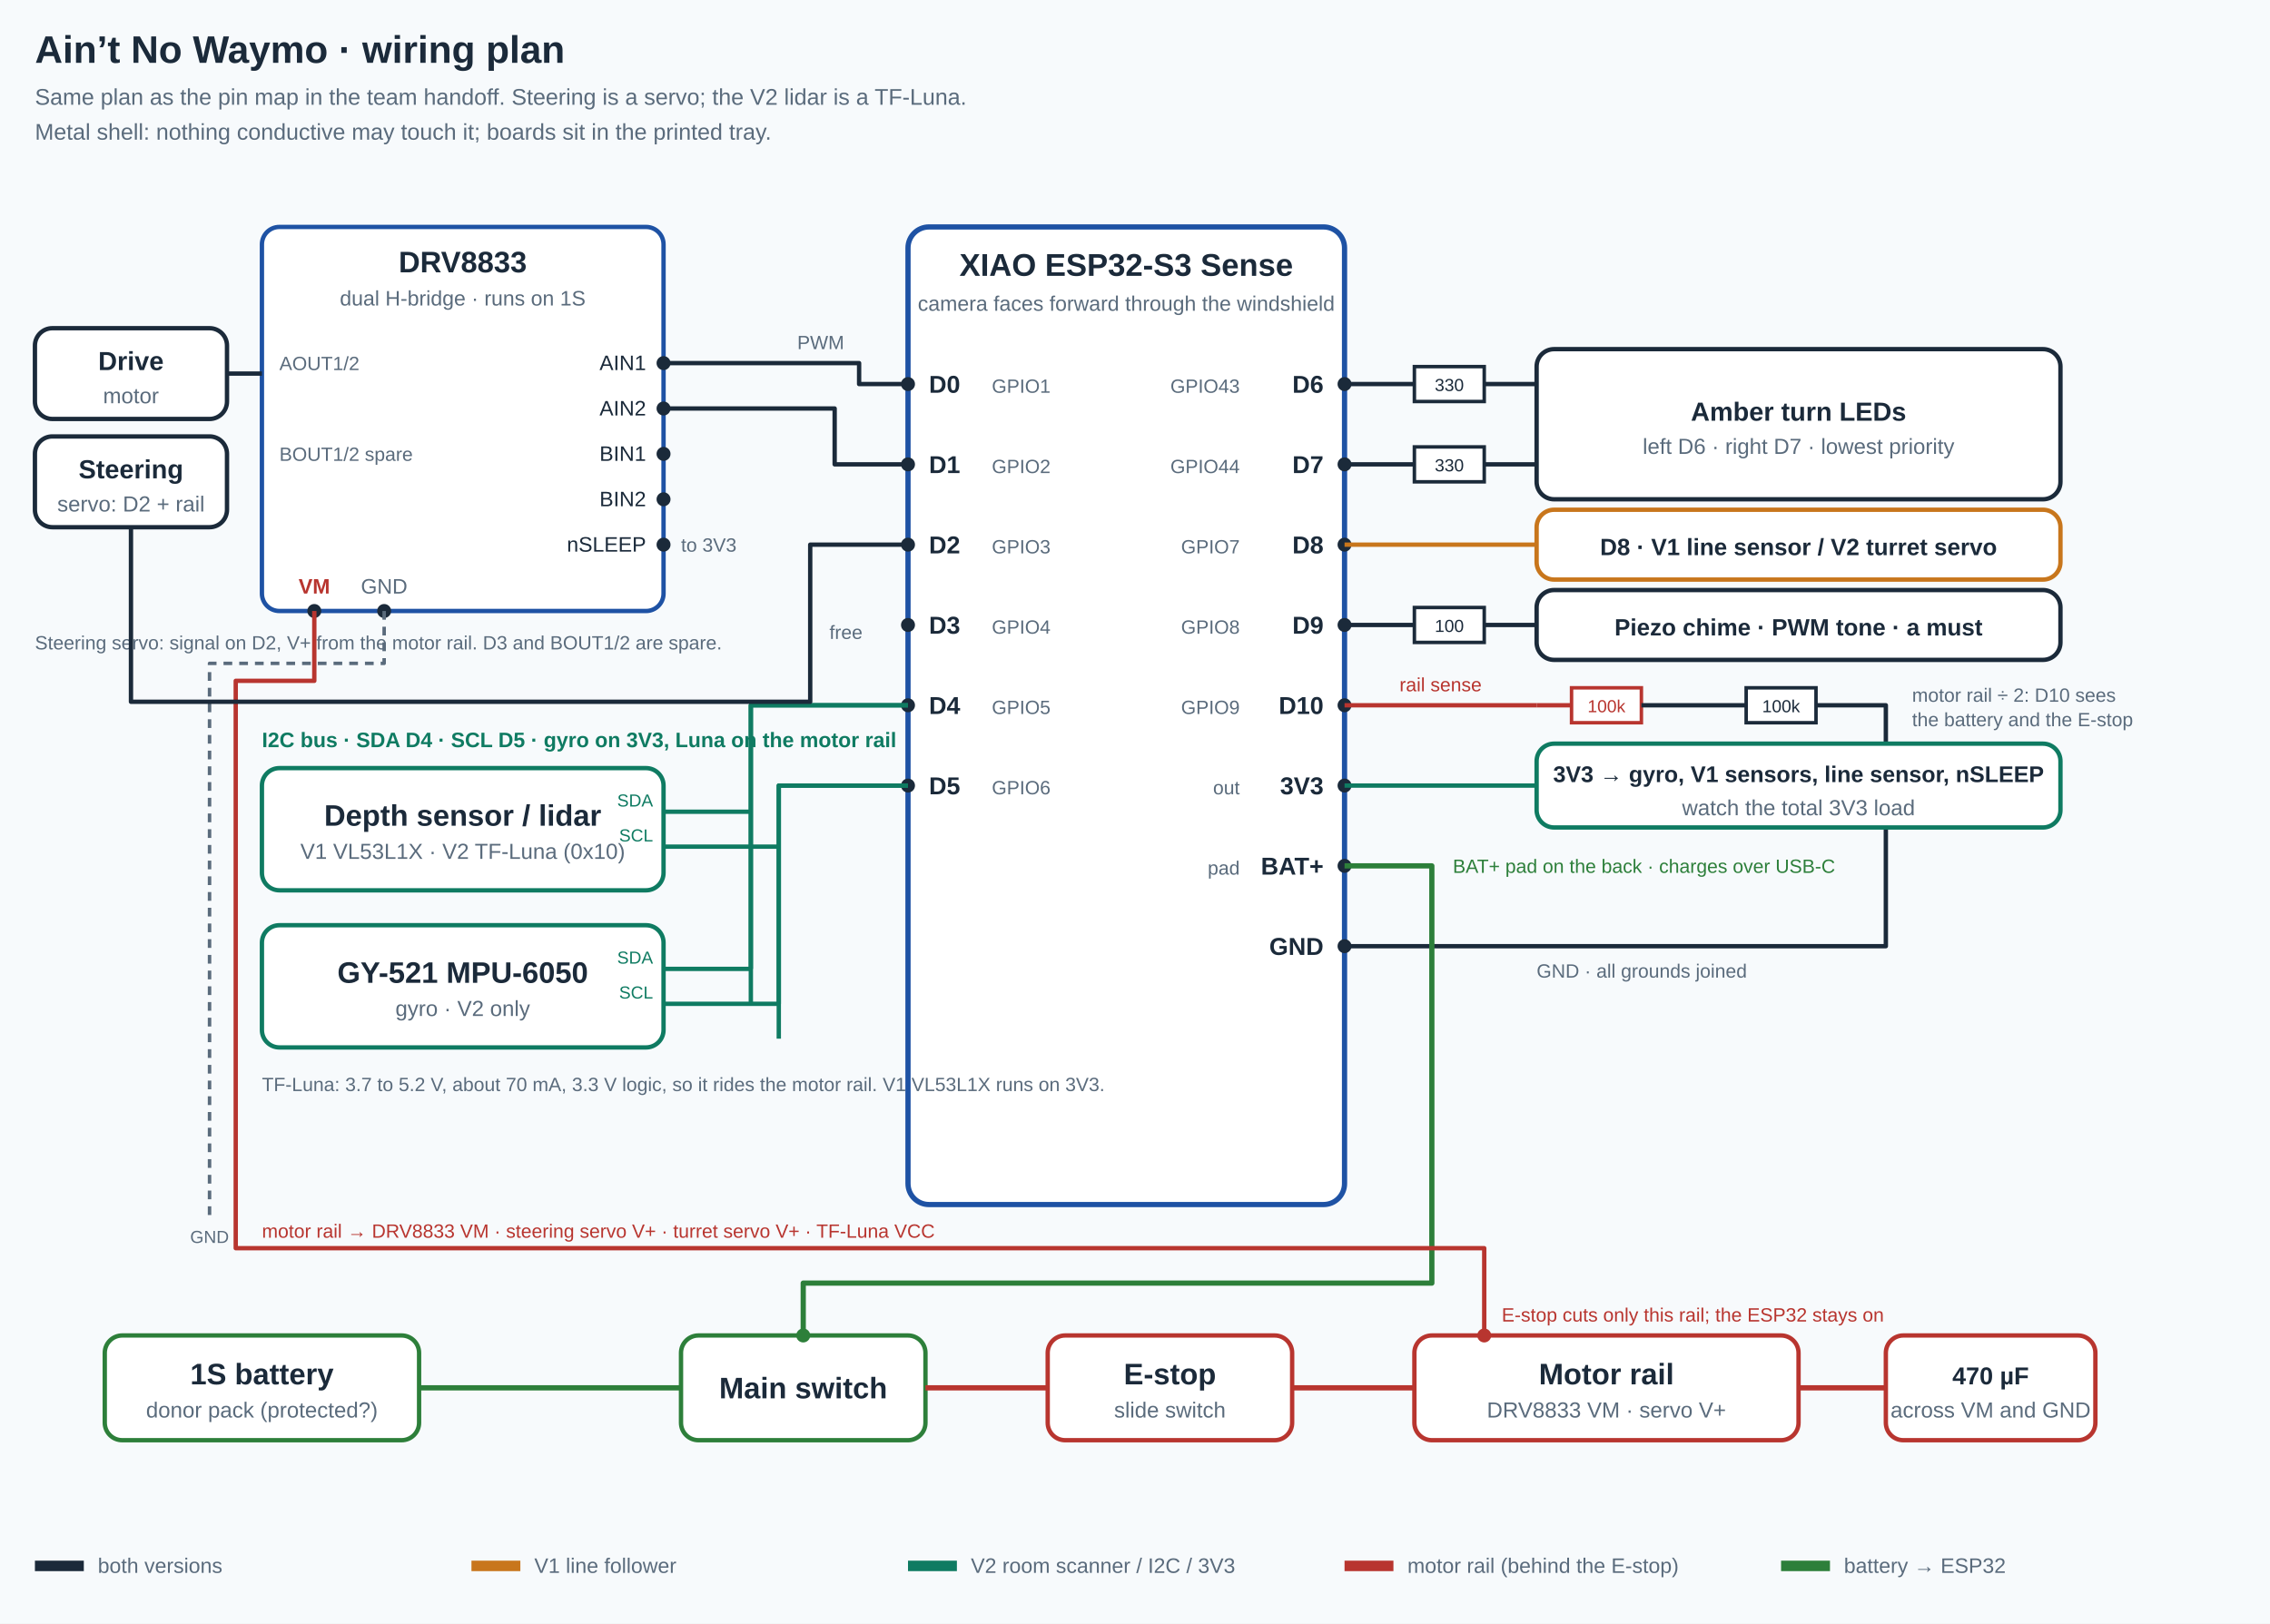
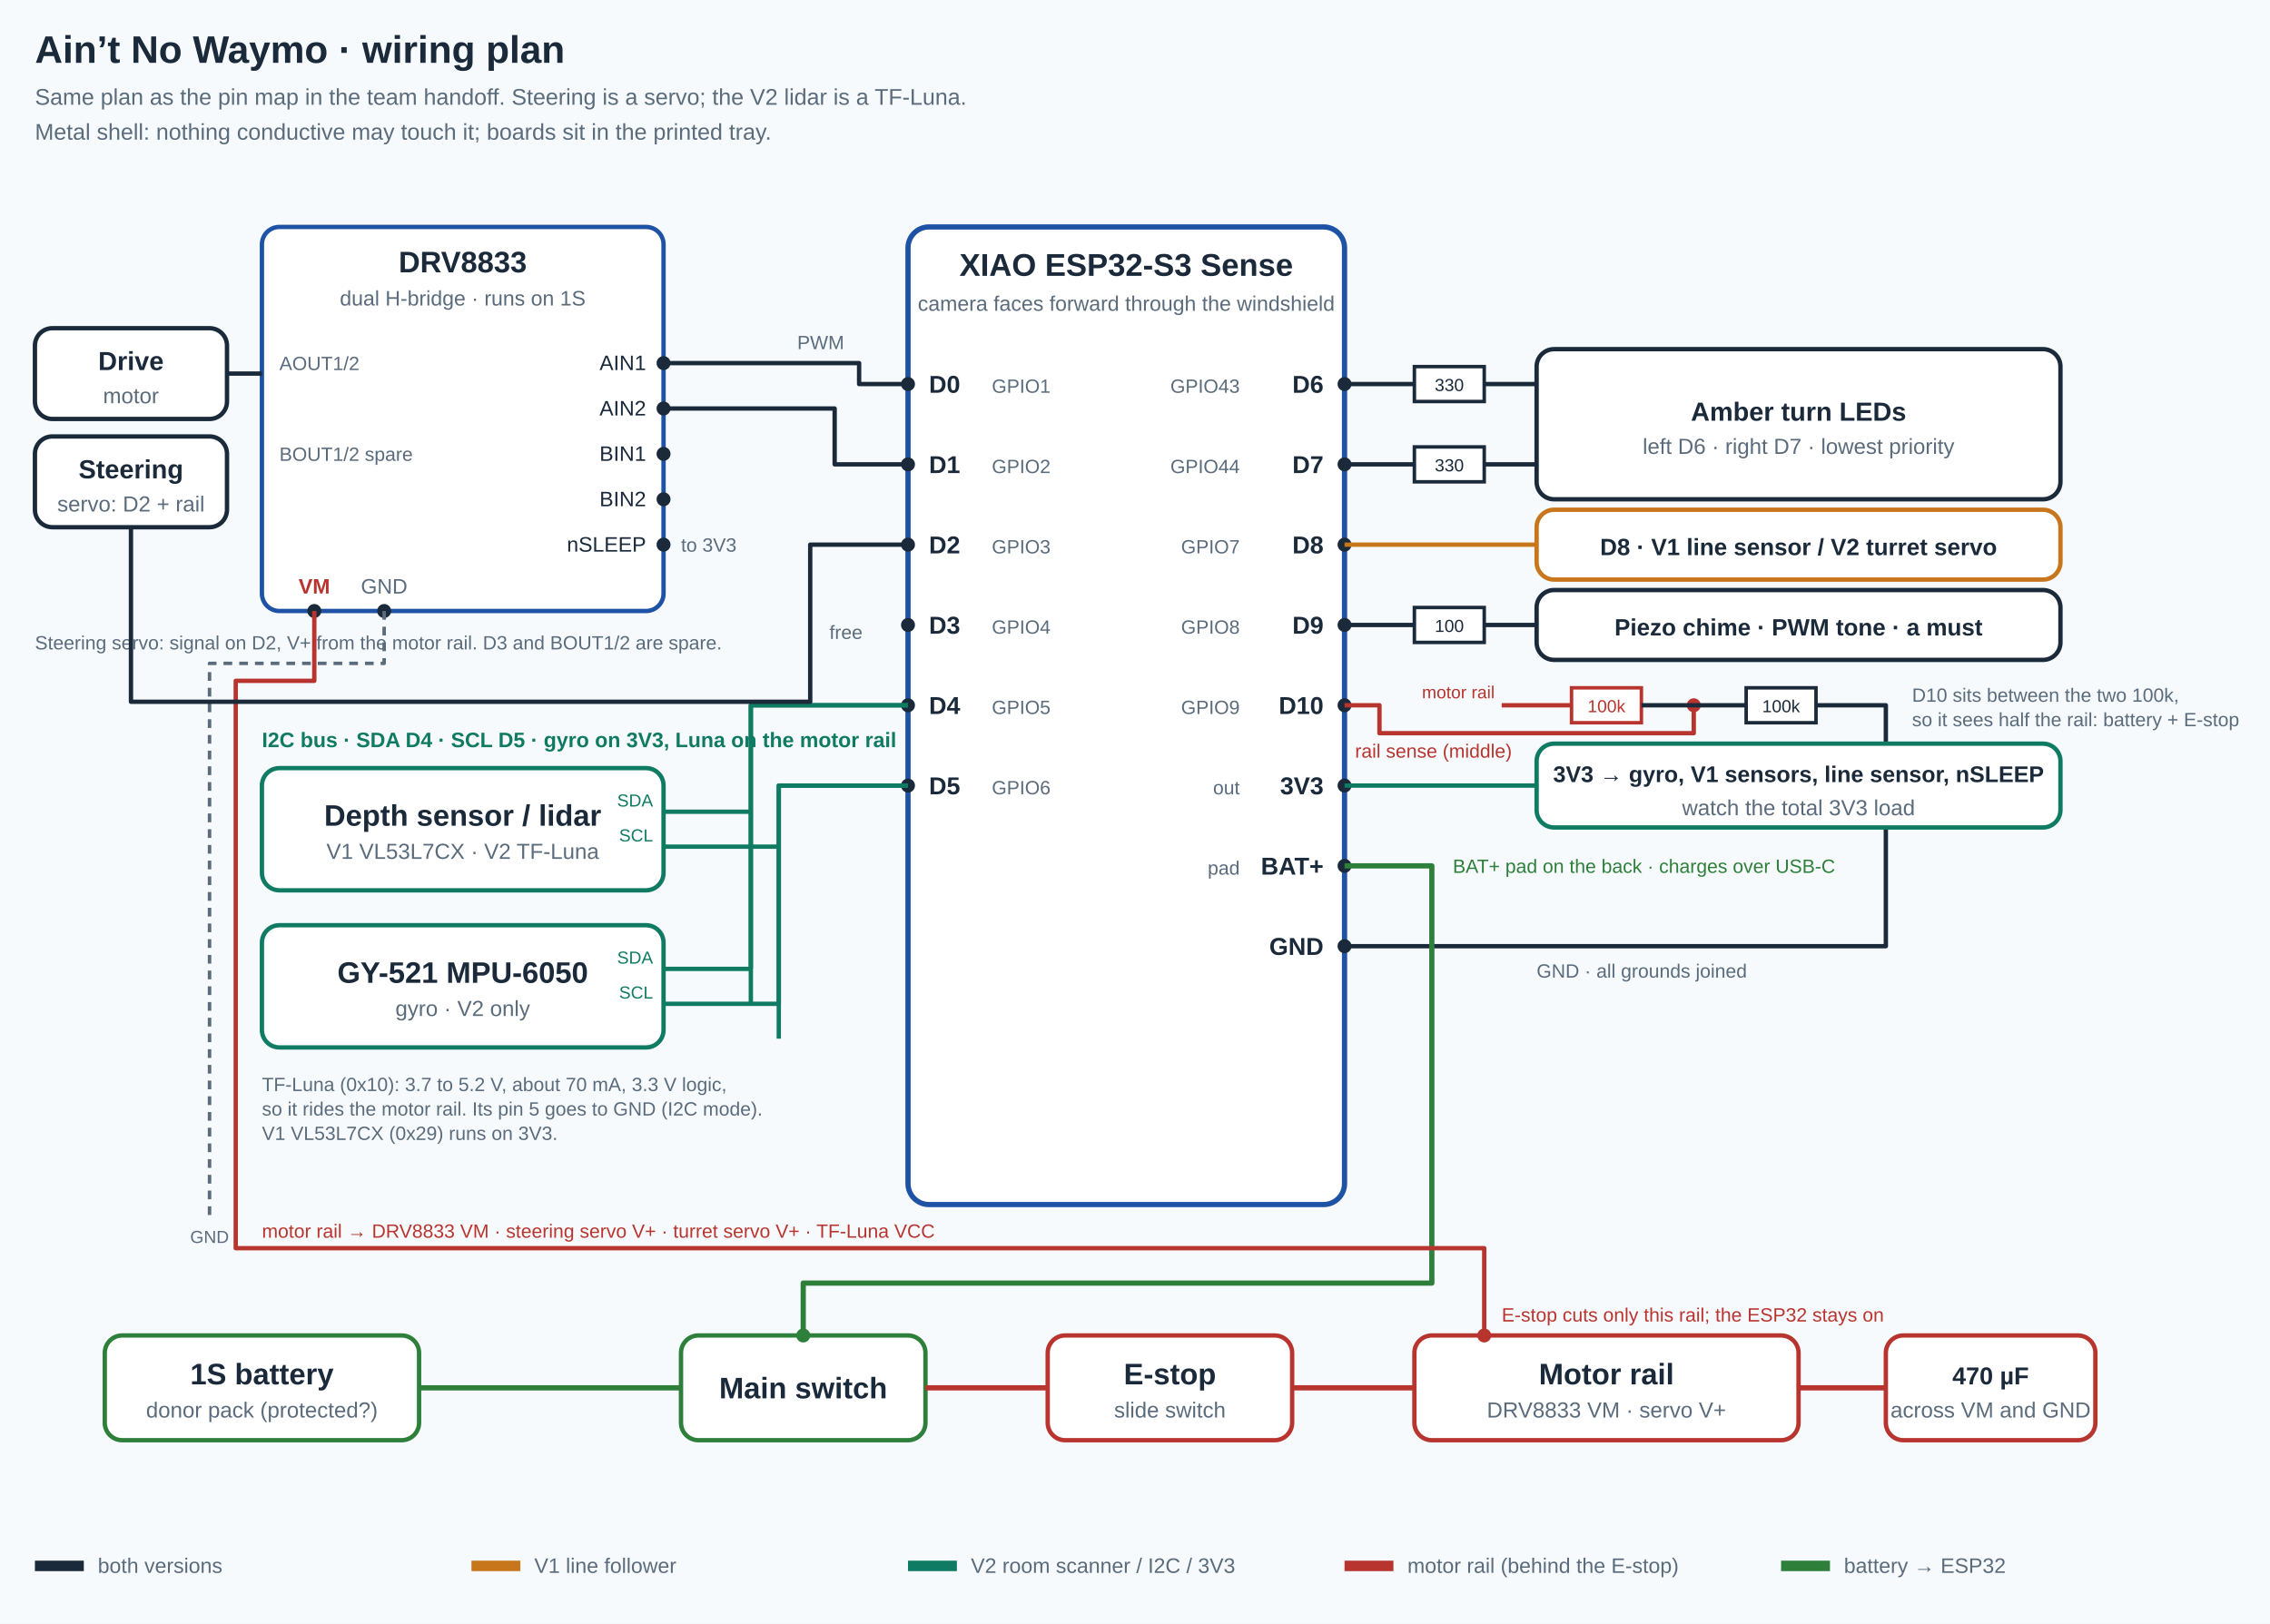
<svg xmlns="http://www.w3.org/2000/svg" viewBox="0 0 1300 930" font-family="Arial, Helvetica, sans-serif" role="img" aria-label="Wiring plan for the Mini-Waymo car">
  <rect width="1300" height="930" fill="#f7fafc" />
  <rect x="520" y="130" width="250" height="560" rx="12" fill="#ffffff" stroke="#1e52a4" stroke-width="3" />
  <text x="645.0" y="158" font-size="18" fill="#1b2a3a" text-anchor="middle" font-weight="700">XIAO ESP32-S3 Sense</text>
  <text x="645.0" y="178" font-size="12" fill="#5a6b7c" text-anchor="middle">camera faces forward through the windshield</text>
  <circle cx="520" cy="220" r="4" fill="#1b2a3a" />
  <text x="532" y="225" font-size="14" fill="#1b2a3a" text-anchor="start" font-weight="700">D0</text>
  <text x="568" y="225" font-size="11" fill="#5a6b7c" text-anchor="start">GPIO1</text>
  <circle cx="520" cy="266" r="4" fill="#1b2a3a" />
  <text x="532" y="271" font-size="14" fill="#1b2a3a" text-anchor="start" font-weight="700">D1</text>
  <text x="568" y="271" font-size="11" fill="#5a6b7c" text-anchor="start">GPIO2</text>
  <circle cx="520" cy="312" r="4" fill="#1b2a3a" />
  <text x="532" y="317" font-size="14" fill="#1b2a3a" text-anchor="start" font-weight="700">D2</text>
  <text x="568" y="317" font-size="11" fill="#5a6b7c" text-anchor="start">GPIO3</text>
  <circle cx="520" cy="358" r="4" fill="#1b2a3a" />
  <text x="532" y="363" font-size="14" fill="#1b2a3a" text-anchor="start" font-weight="700">D3</text>
  <text x="568" y="363" font-size="11" fill="#5a6b7c" text-anchor="start">GPIO4</text>
  <circle cx="520" cy="404" r="4" fill="#1b2a3a" />
  <text x="532" y="409" font-size="14" fill="#1b2a3a" text-anchor="start" font-weight="700">D4</text>
  <text x="568" y="409" font-size="11" fill="#5a6b7c" text-anchor="start">GPIO5</text>
  <circle cx="520" cy="450" r="4" fill="#1b2a3a" />
  <text x="532" y="455" font-size="14" fill="#1b2a3a" text-anchor="start" font-weight="700">D5</text>
  <text x="568" y="455" font-size="11" fill="#5a6b7c" text-anchor="start">GPIO6</text>
  <circle cx="770" cy="220" r="4" fill="#1b2a3a" />
  <text x="758" y="225" font-size="14" fill="#1b2a3a" text-anchor="end" font-weight="700">D6</text>
  <text x="710" y="225" font-size="11" fill="#5a6b7c" text-anchor="end">GPIO43</text>
  <circle cx="770" cy="266" r="4" fill="#1b2a3a" />
  <text x="758" y="271" font-size="14" fill="#1b2a3a" text-anchor="end" font-weight="700">D7</text>
  <text x="710" y="271" font-size="11" fill="#5a6b7c" text-anchor="end">GPIO44</text>
  <circle cx="770" cy="312" r="4" fill="#1b2a3a" />
  <text x="758" y="317" font-size="14" fill="#1b2a3a" text-anchor="end" font-weight="700">D8</text>
  <text x="710" y="317" font-size="11" fill="#5a6b7c" text-anchor="end">GPIO7</text>
  <circle cx="770" cy="358" r="4" fill="#1b2a3a" />
  <text x="758" y="363" font-size="14" fill="#1b2a3a" text-anchor="end" font-weight="700">D9</text>
  <text x="710" y="363" font-size="11" fill="#5a6b7c" text-anchor="end">GPIO8</text>
  <circle cx="770" cy="404" r="4" fill="#1b2a3a" />
  <text x="758" y="409" font-size="14" fill="#1b2a3a" text-anchor="end" font-weight="700">D10</text>
  <text x="710" y="409" font-size="11" fill="#5a6b7c" text-anchor="end">GPIO9</text>
  <circle cx="770" cy="450" r="4" fill="#1b2a3a" />
  <text x="758" y="455" font-size="14" fill="#1b2a3a" text-anchor="end" font-weight="700">3V3</text>
  <text x="710" y="455" font-size="11" fill="#5a6b7c" text-anchor="end">out</text>
  <circle cx="770" cy="496" r="4" fill="#1b2a3a" />
  <text x="758" y="501" font-size="14" fill="#1b2a3a" text-anchor="end" font-weight="700">BAT+</text>
  <text x="710" y="501" font-size="11" fill="#5a6b7c" text-anchor="end">pad</text>
  <circle cx="770" cy="542" r="4" fill="#1b2a3a" />
  <text x="758" y="547" font-size="14" fill="#1b2a3a" text-anchor="end" font-weight="700">GND</text>
  <text x="710" y="547" font-size="11" fill="#5a6b7c" text-anchor="end" />
  <rect x="150" y="130" width="230" height="220" rx="10" fill="#ffffff" stroke="#1e52a4" stroke-width="2.5" />
  <text x="265.0" y="156" font-size="17" fill="#1b2a3a" text-anchor="middle" font-weight="700">DRV8833</text>
  <text x="265.0" y="175" font-size="12" fill="#5a6b7c" text-anchor="middle">dual H-bridge · runs on 1S</text>
  <circle cx="380" cy="208" r="4" fill="#1b2a3a" />
  <text x="370" y="212" font-size="12" fill="#1b2a3a" text-anchor="end">AIN1</text>
  <circle cx="380" cy="234" r="4" fill="#1b2a3a" />
  <text x="370" y="238" font-size="12" fill="#1b2a3a" text-anchor="end">AIN2</text>
  <circle cx="380" cy="260" r="4" fill="#1b2a3a" />
  <text x="370" y="264" font-size="12" fill="#1b2a3a" text-anchor="end">BIN1</text>
  <circle cx="380" cy="286" r="4" fill="#1b2a3a" />
  <text x="370" y="290" font-size="12" fill="#1b2a3a" text-anchor="end">BIN2</text>
  <circle cx="380" cy="312" r="4" fill="#1b2a3a" />
  <text x="370" y="316" font-size="12" fill="#1b2a3a" text-anchor="end">nSLEEP</text>
  <polyline points="520,220 492,220 492,208 380,208" fill="none" stroke="#1b2a3a" stroke-width="2.5" stroke-linejoin="round" />
  <polyline points="520,266 478,266 478,234 380,234" fill="none" stroke="#1b2a3a" stroke-width="2.5" stroke-linejoin="round" />
  <text x="470" y="200" font-size="11" fill="#5a6b7c" text-anchor="middle">PWM</text>
  <text x="390" y="316" font-size="11" fill="#5a6b7c" text-anchor="start">to 3V3</text>
  <circle cx="180" cy="350" r="4" fill="#1b2a3a" />
  <text x="180" y="340" font-size="12" fill="#b8352f" text-anchor="middle" font-weight="700">VM</text>
  <circle cx="220" cy="350" r="4" fill="#1b2a3a" />
  <text x="220" y="340" font-size="12" fill="#5a6b7c" text-anchor="middle">GND</text>
  <text x="160" y="212" font-size="11" fill="#5a6b7c" text-anchor="start">AOUT1/2</text>
  <text x="160" y="264" font-size="11" fill="#5a6b7c" text-anchor="start">BOUT1/2 spare</text>
  <rect x="20" y="188" width="110" height="52" rx="10" fill="#ffffff" stroke="#1b2a3a" stroke-width="2.5" />
  <text x="75.0" y="212.0" text-anchor="middle" font-size="15" font-weight="700" fill="#1b2a3a">Drive</text>
  <text x="75.0" y="231.0" text-anchor="middle" font-size="12.5" fill="#5a6b7c">motor</text>
  <polyline points="130,214 150,214" fill="none" stroke="#1b2a3a" stroke-width="2.5" stroke-linejoin="round" />
  <rect x="20" y="250" width="110" height="52" rx="10" fill="#ffffff" stroke="#1b2a3a" stroke-width="2.5" />
  <text x="75.0" y="274.0" text-anchor="middle" font-size="15" font-weight="700" fill="#1b2a3a">Steering</text>
  <text x="75.0" y="293.0" text-anchor="middle" font-size="12.5" fill="#5a6b7c">servo: D2 + rail</text>
  <text x="20" y="372" font-size="11" fill="#5a6b7c" text-anchor="start">Steering servo: signal on D2, V+ from the motor rail. D3 and BOUT1/2 are spare.</text>
  <text x="150" y="428" font-size="12" fill="#0f7b62" text-anchor="start" font-weight="700">I2C bus · SDA D4 · SCL D5 · gyro on 3V3, Luna on the motor rail</text>
  <rect x="150" y="440" width="230" height="70" rx="10" fill="#ffffff" stroke="#0f7b62" stroke-width="2.5" />
  <text x="265.0" y="473.0" text-anchor="middle" font-size="17" font-weight="700" fill="#1b2a3a">Depth sensor / lidar</text>
-   <text x="265.0" y="492.0" text-anchor="middle" font-size="12.5" fill="#5a6b7c">V1 VL53L1X · V2 TF-Luna (0x10)</text>
+   <text x="265.0" y="492.0" text-anchor="middle" font-size="12.5" fill="#5a6b7c">V1 VL53L7CX · V2 TF-Luna</text>
  <rect x="150" y="530" width="230" height="70" rx="10" fill="#ffffff" stroke="#0f7b62" stroke-width="2.5" />
  <text x="265.0" y="563.0" text-anchor="middle" font-size="17" font-weight="700" fill="#1b2a3a">GY-521 MPU-6050</text>
  <text x="265.0" y="582.0" text-anchor="middle" font-size="12.5" fill="#5a6b7c">gyro · V2 only</text>
  <polyline points="520,404 430,404 430,575" fill="none" stroke="#0f7b62" stroke-width="2.5" stroke-linejoin="round" />
  <polyline points="520,450 446,450 446,595" fill="none" stroke="#0f7b62" stroke-width="2.5" stroke-linejoin="round" />
  <polyline points="520,404 430,404 430,555" fill="none" stroke="#0f7b62" stroke-width="2.5" stroke-linejoin="round" />
  <polyline points="520,450 446,450 446,575" fill="none" stroke="#0f7b62" stroke-width="2.5" stroke-linejoin="round" />
  <polyline points="430,465 380,465" fill="none" stroke="#0f7b62" stroke-width="2.5" stroke-linejoin="round" />
  <polyline points="430,555 380,555" fill="none" stroke="#0f7b62" stroke-width="2.5" stroke-linejoin="round" />
  <polyline points="446,485 380,485" fill="none" stroke="#0f7b62" stroke-width="2.5" stroke-linejoin="round" />
  <polyline points="446,575 380,575" fill="none" stroke="#0f7b62" stroke-width="2.5" stroke-linejoin="round" />
  <text x="374" y="462" font-size="10" fill="#0f7b62" text-anchor="end">SDA</text>
  <text x="374" y="552" font-size="10" fill="#0f7b62" text-anchor="end">SDA</text>
  <text x="374" y="482" font-size="10" fill="#0f7b62" text-anchor="end">SCL</text>
  <text x="374" y="572" font-size="10" fill="#0f7b62" text-anchor="end">SCL</text>
-   <text x="150" y="625" font-size="11" fill="#5a6b7c" text-anchor="start">TF-Luna: 3.7 to 5.2 V, about 70 mA, 3.3 V logic, so it rides the motor rail. V1 VL53L1X runs on 3V3.</text>
+   <text x="150" y="625" font-size="11" fill="#5a6b7c" text-anchor="start">TF-Luna (0x10): 3.7 to 5.2 V, about 70 mA, 3.3 V logic,</text>
+   <text x="150" y="639" font-size="11" fill="#5a6b7c" text-anchor="start">so it rides the motor rail. Its pin 5 goes to GND (I2C mode).</text>
+   <text x="150" y="653" font-size="11" fill="#5a6b7c" text-anchor="start">V1 VL53L7CX (0x29) runs on 3V3.</text>
  <polyline points="770,220 880,220" fill="none" stroke="#1b2a3a" stroke-width="2.5" stroke-linejoin="round" />
  <polyline points="770,266 880,266" fill="none" stroke="#1b2a3a" stroke-width="2.5" stroke-linejoin="round" />
  <rect x="810" y="210" width="40" height="20" fill="#fff" stroke="#1b2a3a" stroke-width="2" />
  <text x="830" y="224" font-size="10" fill="#1b2a3a" text-anchor="middle">330</text>
  <rect x="810" y="256" width="40" height="20" fill="#fff" stroke="#1b2a3a" stroke-width="2" />
  <text x="830" y="270" font-size="10" fill="#1b2a3a" text-anchor="middle">330</text>
  <rect x="880" y="200" width="300" height="86" rx="10" fill="#ffffff" stroke="#1b2a3a" stroke-width="2.5" />
  <text x="1030.0" y="241.0" text-anchor="middle" font-size="15" font-weight="700" fill="#1b2a3a">Amber turn LEDs</text>
  <text x="1030.0" y="260.0" text-anchor="middle" font-size="12.5" fill="#5a6b7c">left D6 · right D7 · lowest priority</text>
  <polyline points="770,312 880,312" fill="none" stroke="#c8761c" stroke-width="2.5" stroke-linejoin="round" />
  <rect x="880" y="292" width="300" height="40" rx="10" fill="#ffffff" stroke="#c8761c" stroke-width="2.5" />
  <text x="1030.0" y="318.0" text-anchor="middle" font-size="13.5" font-weight="700" fill="#1b2a3a">D8 · V1 line sensor  /  V2 turret servo</text>
  <text x="1030.0" y="346" font-size="11" fill="#5a6b7c" text-anchor="middle">no SD card: D8 to D10 are shared with the slot</text>
  <polyline points="770,358 880,358" fill="none" stroke="#1b2a3a" stroke-width="2.5" stroke-linejoin="round" />
  <rect x="810" y="348" width="40" height="20" fill="#fff" stroke="#1b2a3a" stroke-width="2" />
  <text x="830" y="362" font-size="10" fill="#1b2a3a" text-anchor="middle">100</text>
  <rect x="880" y="338" width="300" height="40" rx="10" fill="#ffffff" stroke="#1b2a3a" stroke-width="2.5" />
  <text x="1030.0" y="364.0" text-anchor="middle" font-size="13.5" font-weight="700" fill="#1b2a3a">Piezo chime · PWM tone · a must</text>
-   <polyline points="770,404 880,404" fill="none" stroke="#b8352f" stroke-width="2.5" stroke-linejoin="round" />
-   <text x="825" y="396" font-size="11" fill="#b8352f" text-anchor="middle">rail sense</text>
+   <polyline points="770,404 790,404 790,420 970,420 970,404" fill="none" stroke="#b8352f" stroke-width="2.5" stroke-linejoin="round" />
+   <circle cx="970" cy="404" r="4" fill="#b8352f" />
+   <text x="776" y="434" font-size="11" fill="#b8352f" text-anchor="start">rail sense (middle)</text>
+   <text x="856" y="400" font-size="10" fill="#b8352f" text-anchor="end">motor rail</text>
  <rect x="900" y="394" width="40" height="20" fill="#fff" stroke="#b8352f" stroke-width="2" />
  <text x="920" y="408" font-size="10" fill="#b8352f" text-anchor="middle">100k</text>
  <rect x="1000" y="394" width="40" height="20" fill="#fff" stroke="#1b2a3a" stroke-width="2" />
  <text x="1020" y="408" font-size="10" fill="#1b2a3a" text-anchor="middle">100k</text>
-   <polyline points="880,404 900,404" fill="none" stroke="#b8352f" stroke-width="2.5" stroke-linejoin="round" />
+   <polyline points="860,404 900,404" fill="none" stroke="#b8352f" stroke-width="2.5" stroke-linejoin="round" />
  <polyline points="940,404 1000,404" fill="none" stroke="#1b2a3a" stroke-width="2.5" stroke-linejoin="round" />
  <polyline points="1040,404 1080,404 1080,542 770,542" fill="none" stroke="#1b2a3a" stroke-width="2.5" stroke-linejoin="round" />
-   <text x="1095" y="402" font-size="11" fill="#5a6b7c" text-anchor="start">motor rail ÷ 2: D10 sees</text>
-   <text x="1095" y="416" font-size="11" fill="#5a6b7c" text-anchor="start">the battery and the E-stop</text>
+   <text x="1095" y="402" font-size="11" fill="#5a6b7c" text-anchor="start">D10 sits between the two 100k,</text>
+   <text x="1095" y="416" font-size="11" fill="#5a6b7c" text-anchor="start">so it sees half the rail: battery + E-stop</text>
  <polyline points="770,450 880,450" fill="none" stroke="#0f7b62" stroke-width="2.5" stroke-linejoin="round" />
  <rect x="880" y="426" width="300" height="48" rx="10" fill="#ffffff" stroke="#0f7b62" stroke-width="2.5" />
  <text x="1030.0" y="448.0" text-anchor="middle" font-size="13" font-weight="700" fill="#1b2a3a">3V3 → gyro, V1 sensors, line sensor, nSLEEP</text>
  <text x="1030.0" y="467.0" text-anchor="middle" font-size="12.5" fill="#5a6b7c">watch the total 3V3 load</text>
  <polyline points="770,496 820,496 820,735 460,735 460,765" fill="none" stroke="#2d7f3a" stroke-width="3" stroke-linejoin="round" />
  <text x="832" y="500" font-size="11" fill="#2d7f3a" text-anchor="start">BAT+ pad on the back · charges over USB-C</text>
  <text x="880" y="560" font-size="11" fill="#5a6b7c" text-anchor="start">GND · all grounds joined</text>
  <rect x="60" y="765" width="180" height="60" rx="10" fill="#ffffff" stroke="#2d7f3a" stroke-width="2.5" />
  <text x="150.0" y="793.0" text-anchor="middle" font-size="17" font-weight="700" fill="#1b2a3a">1S battery</text>
  <text x="150.0" y="812.0" text-anchor="middle" font-size="12.5" fill="#5a6b7c">donor pack (protected?)</text>
  <rect x="390" y="765" width="140" height="60" rx="10" fill="#ffffff" stroke="#2d7f3a" stroke-width="2.5" />
  <text x="460.0" y="801.0" text-anchor="middle" font-size="17" font-weight="700" fill="#1b2a3a">Main switch</text>
  <rect x="600" y="765" width="140" height="60" rx="10" fill="#ffffff" stroke="#b8352f" stroke-width="2.5" />
  <text x="670.0" y="793.0" text-anchor="middle" font-size="17" font-weight="700" fill="#1b2a3a">E-stop</text>
  <text x="670.0" y="812.0" text-anchor="middle" font-size="12.5" fill="#5a6b7c">slide switch</text>
  <rect x="810" y="765" width="220" height="60" rx="10" fill="#ffffff" stroke="#b8352f" stroke-width="2.5" />
  <text x="920.0" y="793.0" text-anchor="middle" font-size="17" font-weight="700" fill="#1b2a3a">Motor rail</text>
  <text x="920.0" y="812.0" text-anchor="middle" font-size="12.5" fill="#5a6b7c">DRV8833 VM · servo V+</text>
  <rect x="1080" y="765" width="120" height="60" rx="10" fill="#ffffff" stroke="#b8352f" stroke-width="2.5" />
  <text x="1140.0" y="793.0" text-anchor="middle" font-size="14" font-weight="700" fill="#1b2a3a">470 µF</text>
  <text x="1140.0" y="812.0" text-anchor="middle" font-size="12.5" fill="#5a6b7c">across VM and GND</text>
  <polyline points="240,795 390,795" fill="none" stroke="#2d7f3a" stroke-width="3" stroke-linejoin="round" />
  <polyline points="530,795 600,795" fill="none" stroke="#b8352f" stroke-width="3" stroke-linejoin="round" />
  <polyline points="740,795 810,795" fill="none" stroke="#b8352f" stroke-width="3" stroke-linejoin="round" />
  <polyline points="1030,795 1080,795" fill="none" stroke="#b8352f" stroke-width="3" stroke-linejoin="round" />
  <circle cx="460" cy="765" r="4" fill="#2d7f3a" />
  <polyline points="180,350 180,390 135,390 135,715 850,715 850,765" fill="none" stroke="#b8352f" stroke-width="2.5" stroke-linejoin="round" />
  <circle cx="850" cy="765" r="4" fill="#b8352f" />
  <text x="150" y="709" font-size="11" fill="#b8352f" text-anchor="start">motor rail → DRV8833 VM · steering servo V+ · turret servo V+ · TF-Luna VCC</text>
  <polyline points="220,350 220,380 120,380 120,700" fill="none" stroke="#5a6b7c" stroke-width="2" stroke-linejoin="round" stroke-dasharray="5 4" />
  <text x="120" y="712" font-size="10" fill="#5a6b7c" text-anchor="middle">GND</text>
  <text x="860" y="757" font-size="11" fill="#b8352f" text-anchor="start">E-stop cuts only this rail; the ESP32 stays on</text>
  <text x="20" y="36" font-size="22" fill="#1b2a3a" text-anchor="start" font-weight="700">Ain’t No Waymo · wiring plan</text>
  <text x="20" y="60" font-size="13" fill="#5a6b7c" text-anchor="start">Same plan as the pin map in the team handoff. Steering is a servo; the V2 lidar is a TF-Luna.</text>
  <text x="20" y="80" font-size="13" fill="#5a6b7c" text-anchor="start">Metal shell: nothing conductive may touch it; boards sit in the printed tray.</text>
  <rect x="20" y="894" width="28" height="6" fill="#1b2a3a" />
  <text x="56" y="901" font-size="12" fill="#5a6b7c" text-anchor="start">both versions</text>
  <rect x="270" y="894" width="28" height="6" fill="#c8761c" />
  <text x="306" y="901" font-size="12" fill="#5a6b7c" text-anchor="start">V1 line follower</text>
  <rect x="520" y="894" width="28" height="6" fill="#0f7b62" />
  <text x="556" y="901" font-size="12" fill="#5a6b7c" text-anchor="start">V2 room scanner / I2C / 3V3</text>
  <rect x="770" y="894" width="28" height="6" fill="#b8352f" />
  <text x="806" y="901" font-size="12" fill="#5a6b7c" text-anchor="start">motor rail (behind the E-stop)</text>
  <rect x="1020" y="894" width="28" height="6" fill="#2d7f3a" />
  <text x="1056" y="901" font-size="12" fill="#5a6b7c" text-anchor="start">battery → ESP32</text>
  <polyline points="520,312 464,312 464,402 75,402 75,302" fill="none" stroke="#1b2a3a" stroke-width="2.5" stroke-linejoin="round" />
  <text x="475" y="366" font-size="11" fill="#5a6b7c">free</text>
</svg>
